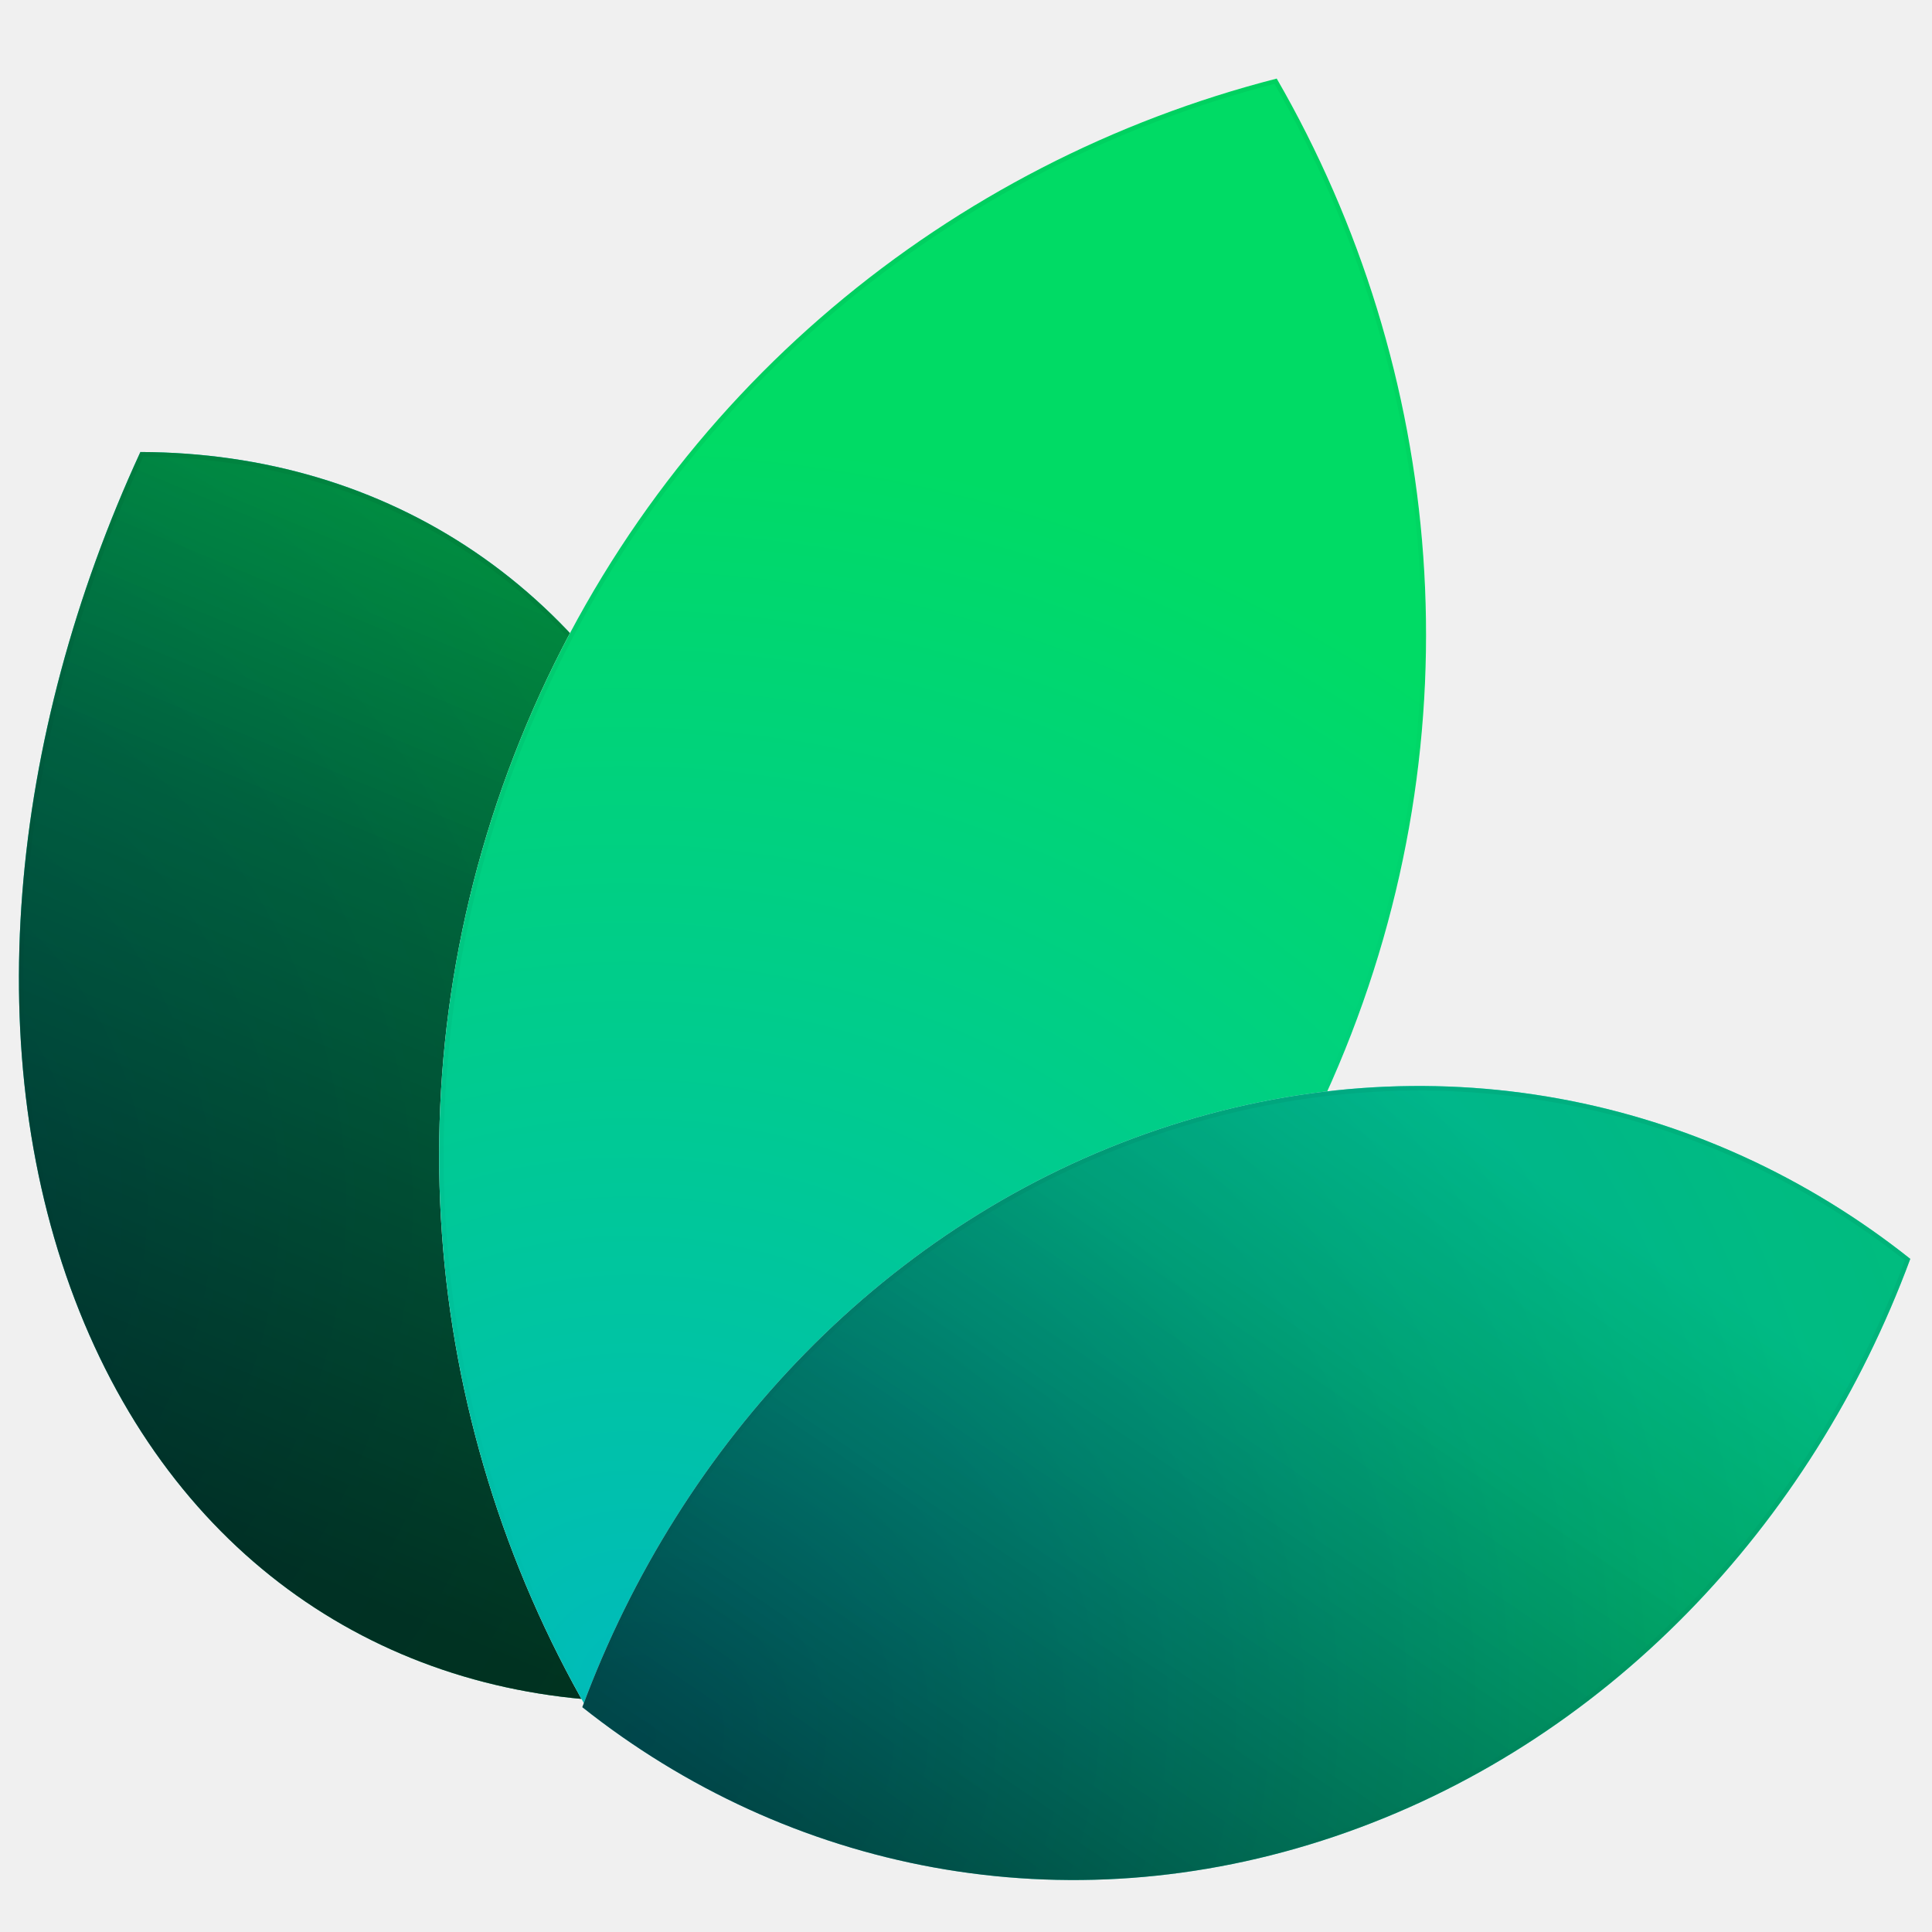
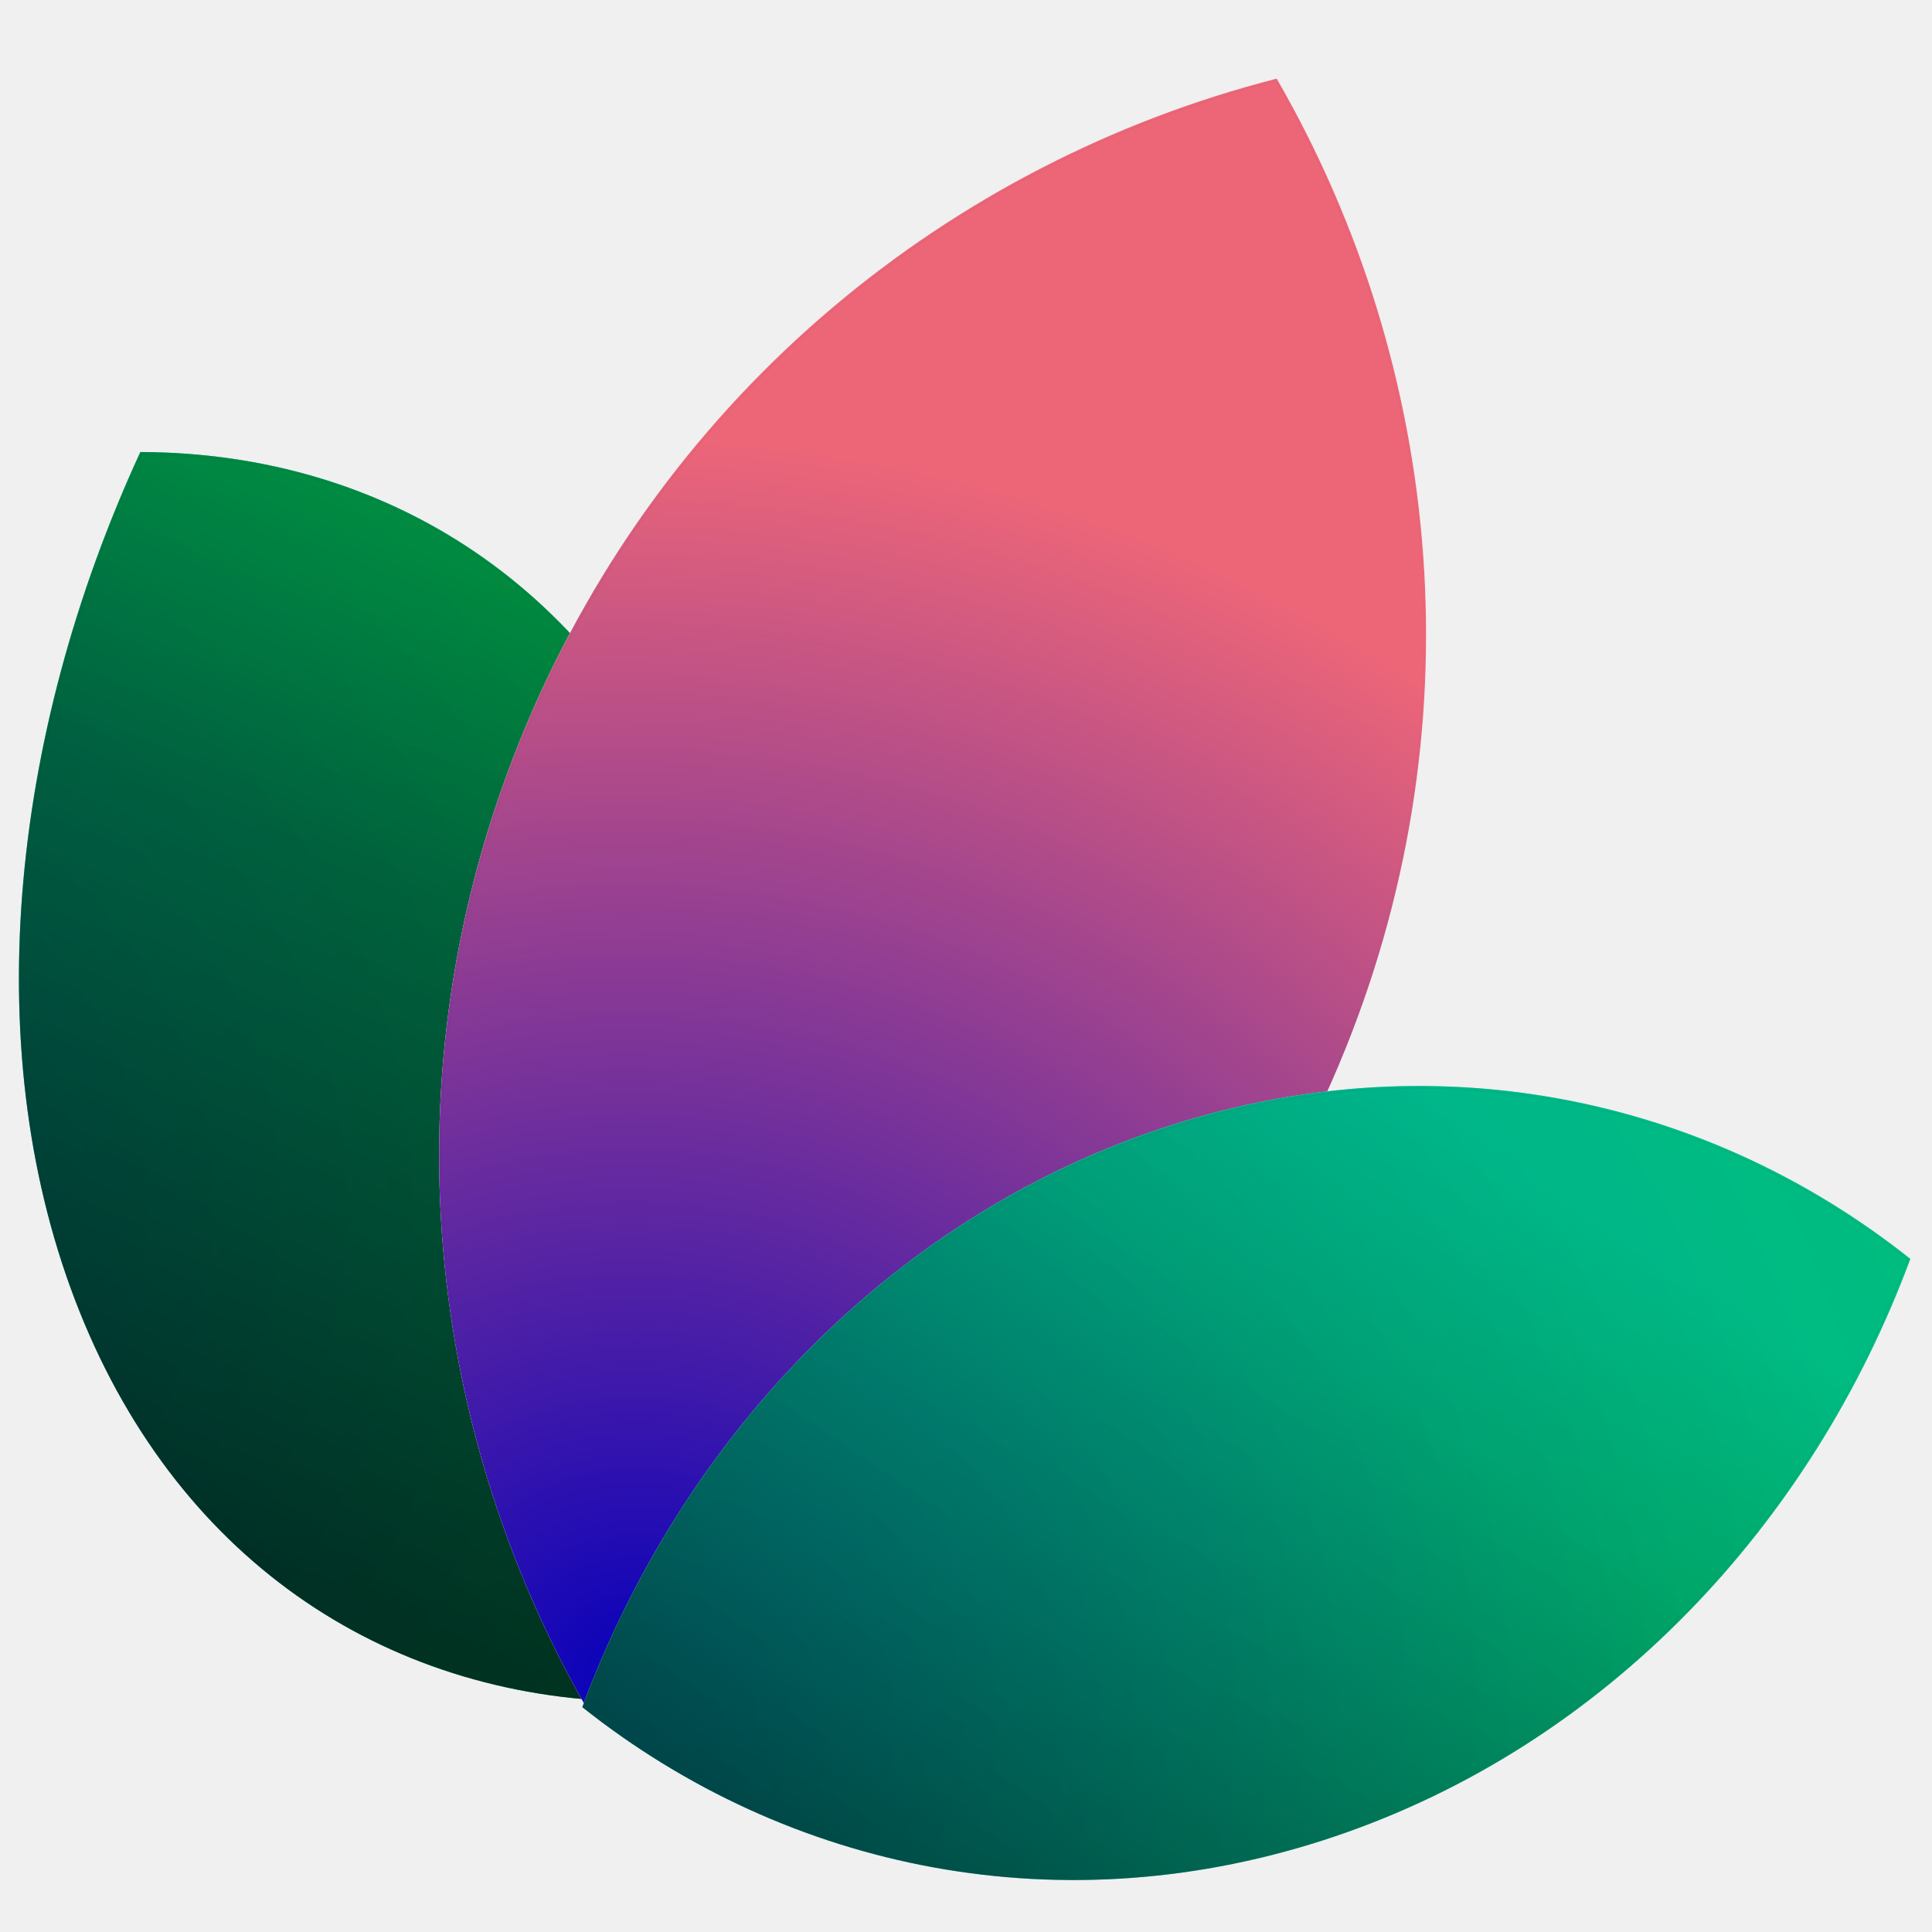
- <svg xmlns="http://www.w3.org/2000/svg" width="24" height="24" viewBox="0 0 24 24" fill="none">
-   <path d="M7.953 21.139C4.896 21.13 2.255 19.458 0.987 16.29C-0.28 13.121 0.109 9.163 1.744 5.615C4.801 5.624 7.442 7.296 8.71 10.465C9.977 13.633 9.588 17.591 7.953 21.139Z" fill="white" />
-   <path d="M7.953 21.139C4.896 21.13 2.255 19.458 0.987 16.29C-0.28 13.121 0.109 9.163 1.744 5.615C4.801 5.624 7.442 7.296 8.71 10.465C9.977 13.633 9.588 17.591 7.953 21.139Z" fill="url(#paint0_radial_101_2703)" />
-   <path d="M7.953 21.139C4.896 21.13 2.255 19.458 0.987 16.29C-0.28 13.121 0.109 9.163 1.744 5.615C4.801 5.624 7.442 7.296 8.71 10.465C9.977 13.633 9.588 17.591 7.953 21.139Z" fill="black" fill-opacity="0.5" style="mix-blend-mode:hard-light" />
-   <path d="M7.953 21.139C4.896 21.13 2.255 19.458 0.987 16.29C-0.28 13.121 0.109 9.163 1.744 5.615C4.801 5.624 7.442 7.296 8.71 10.465C9.977 13.633 9.588 17.591 7.953 21.139Z" fill="url(#paint1_linear_101_2703)" fill-opacity="0.5" style="mix-blend-mode:hard-light" />
-   <path d="M8.684 10.476C9.945 13.63 9.561 17.572 7.935 21.111C4.897 21.096 2.274 19.431 1.013 16.279C-0.248 13.124 0.136 9.182 1.762 5.643C4.8 5.659 7.423 7.324 8.684 10.476Z" stroke="url(#paint2_linear_101_2703)" stroke-opacity="0.05" stroke-width="0.056" />
-   <path d="M7.31 21.257C11.354 20.221 14.884 17.375 16.628 13.236C18.373 9.097 17.945 4.587 15.86 0.976C11.816 2.012 8.287 4.858 6.542 8.998C4.797 13.137 5.225 17.646 7.31 21.257Z" fill="white" />
-   <path d="M7.31 21.257C11.354 20.221 14.884 17.375 16.628 13.236C18.373 9.097 17.945 4.587 15.86 0.976C11.816 2.012 8.287 4.858 6.542 8.998C4.797 13.137 5.225 17.646 7.31 21.257Z" fill="url(#paint3_radial_101_2703)" />
-   <path d="M16.603 13.225C14.864 17.349 11.351 20.187 7.324 21.225C5.253 17.624 4.829 13.132 6.568 9.009C8.306 4.885 11.819 2.047 15.846 1.009C17.918 4.61 18.341 9.101 16.603 13.225Z" stroke="url(#paint4_linear_101_2703)" stroke-opacity="0.05" stroke-width="0.056" />
-   <path d="M7.234 21.207C9.789 23.237 13.21 23.951 16.577 22.814C19.944 21.677 22.506 18.945 23.73 15.638C21.175 13.608 17.754 12.894 14.387 14.031C11.02 15.168 8.458 17.901 7.234 21.207Z" fill="white" />
-   <path d="M7.234 21.207C9.789 23.237 13.21 23.951 16.577 22.814C19.944 21.677 22.506 18.945 23.73 15.638C21.175 13.608 17.754 12.894 14.387 14.031C11.02 15.168 8.458 17.901 7.234 21.207Z" fill="url(#paint5_radial_101_2703)" />
-   <path d="M7.234 21.207C9.789 23.237 13.21 23.951 16.577 22.814C19.944 21.677 22.506 18.945 23.73 15.638C21.175 13.608 17.754 12.894 14.387 14.031C11.02 15.168 8.458 17.901 7.234 21.207Z" fill="black" fill-opacity="0.2" style="mix-blend-mode:hard-light" />
-   <path d="M7.234 21.207C9.789 23.237 13.21 23.951 16.577 22.814C19.944 21.677 22.506 18.945 23.73 15.638C21.175 13.608 17.754 12.894 14.387 14.031C11.02 15.168 8.458 17.901 7.234 21.207Z" fill="url(#paint6_linear_101_2703)" fill-opacity="0.5" style="mix-blend-mode:hard-light" />
-   <path d="M16.568 22.787C13.218 23.918 9.814 23.212 7.267 21.198C8.492 17.907 11.044 15.189 14.396 14.058C17.747 12.927 21.15 13.633 23.697 15.648C22.472 18.938 19.92 21.656 16.568 22.787Z" stroke="url(#paint7_linear_101_2703)" stroke-opacity="0.05" stroke-width="0.056" />
+ <svg xmlns="http://www.w3.org/2000/svg" width="122" height="122" viewBox="0 0 122 122" fill="none">
+   <path d="M40.43 107.459C24.887 107.413 11.461 98.912 5.019 82.805C-1.424 66.698 0.554 46.579 8.863 28.543C24.406 28.589 37.832 37.09 44.275 53.197C50.717 69.304 48.74 89.423 40.43 107.459Z" fill="white" />
+   <path d="M40.43 107.459C24.887 107.413 11.461 98.912 5.019 82.805C-1.424 66.698 0.554 46.579 8.863 28.543C24.406 28.589 37.832 37.09 44.275 53.197C50.717 69.304 48.74 89.423 40.43 107.459Z" fill="url(#paint0_radial_3_2)" />
+   <g style="mix-blend-mode:hard-light">
+     <path d="M40.43 107.459C24.887 107.413 11.461 98.912 5.019 82.805C-1.424 66.698 0.554 46.579 8.863 28.543C24.406 28.589 37.832 37.09 44.275 53.197C50.717 69.304 48.74 89.423 40.43 107.459Z" fill="black" fill-opacity="0.5" />
+   </g>
+   <path style="mix-blend-mode:hard-light" d="M40.43 107.459C24.887 107.413 11.461 98.912 5.019 82.805C-1.424 66.698 0.554 46.579 8.863 28.543C24.406 28.589 37.832 37.09 44.275 53.197C50.717 69.304 48.74 89.423 40.43 107.459Z" fill="url(#paint1_linear_3_2)" fill-opacity="0.5" />
+   <path d="M44.142 53.251C50.556 69.286 48.604 89.326 40.338 107.315C24.893 107.236 11.56 98.772 5.152 82.752C-1.263 66.716 0.689 46.676 8.955 28.687C24.4 28.766 37.733 37.23 44.142 53.251Z" stroke="url(#paint2_linear_3_2)" stroke-opacity="0.05" stroke-width="0.056" />
+   <path d="M37.161 108.058C57.718 102.793 75.658 88.325 84.528 67.284C93.399 46.242 91.219 23.32 80.621 4.963C60.064 10.228 42.124 24.696 33.254 45.738C24.383 66.78 26.562 89.701 37.161 108.058Z" fill="white" />
+   <path d="M37.161 108.058C57.718 102.793 75.658 88.325 84.528 67.284C93.399 46.242 91.219 23.32 80.621 4.963C60.064 10.228 42.124 24.696 33.254 45.738C24.383 66.78 26.562 89.701 37.161 108.058Z" fill="url(#paint3_radial_3_2)" />
+   <path d="M84.397 67.228C75.56 88.191 57.702 102.615 37.231 107.893C26.701 89.589 24.549 66.756 33.386 45.793C42.222 24.831 60.08 10.406 80.551 5.129C91.081 23.433 93.233 46.265 84.397 67.228Z" stroke="url(#paint4_linear_3_2)" stroke-opacity="0.05" stroke-width="0.056" />
+   <path d="M36.771 107.802C49.761 118.123 67.152 121.749 84.267 115.972C101.383 110.194 114.404 96.301 120.63 79.494C107.64 69.173 90.249 65.546 73.133 71.324C56.018 77.102 42.996 90.995 36.771 107.802Z" fill="white" />
+   <path d="M36.771 107.802C49.761 118.123 67.152 121.749 84.267 115.972C101.383 110.194 114.404 96.301 120.63 79.494C107.64 69.173 90.249 65.546 73.133 71.324C56.018 77.102 42.996 90.995 36.771 107.802Z" fill="url(#paint5_radial_3_2)" />
+   <g style="mix-blend-mode:hard-light">
+     <path d="M36.771 107.802C49.761 118.123 67.152 121.749 84.267 115.972C101.383 110.194 114.404 96.301 120.63 79.494C107.64 69.173 90.249 65.546 73.133 71.324C56.018 77.102 42.996 90.995 36.771 107.802Z" fill="black" fill-opacity="0.2" />
+   </g>
+   <path style="mix-blend-mode:hard-light" d="M36.771 107.802C49.761 118.123 67.152 121.749 84.267 115.972C101.383 110.194 114.404 96.301 120.63 79.494C107.64 69.173 90.249 65.546 73.133 71.324C56.018 77.102 42.996 90.995 36.771 107.802Z" fill="url(#paint6_linear_3_2)" fill-opacity="0.5" />
+   <path d="M84.222 115.836C67.189 121.585 49.886 117.996 36.942 107.754C43.167 91.026 56.142 77.211 73.179 71.46C90.211 65.71 107.515 69.299 120.459 79.542C114.233 96.27 101.258 110.085 84.222 115.836Z" stroke="url(#paint7_linear_3_2)" stroke-opacity="0.05" stroke-width="0.056" />
  <defs>
-     <radialGradient id="paint0_radial_101_2703" cx="0" cy="0" r="1" gradientUnits="userSpaceOnUse" gradientTransform="translate(-3.00503 15.023) rotate(-10.029) scale(17.9572 17.784)">
+     <radialGradient id="paint0_radial_3_2" cx="0" cy="0" r="1" gradientUnits="userSpaceOnUse" gradientTransform="translate(-15.2756 76.3669) rotate(-10.029) scale(91.2824 90.402)">
      <stop stop-color="#00B0BB" />
      <stop offset="1" stop-color="#00DB65" />
    </radialGradient>
-     <linearGradient id="paint1_linear_101_2703" x1="7.39" y1="4.813" x2="1.63" y2="18.689" gradientUnits="userSpaceOnUse">
+     <linearGradient id="paint1_linear_3_2" x1="37.568" y1="24.466" x2="8.285" y2="95.004" gradientUnits="userSpaceOnUse">
      <stop stop-color="#18E299" />
      <stop offset="1" />
    </linearGradient>
-     <linearGradient id="paint2_linear_101_2703" x1="7.948" y1="8.016" x2="1.761" y2="18.746" gradientUnits="userSpaceOnUse">
+     <linearGradient id="paint2_linear_3_2" x1="40.403" y1="40.746" x2="8.953" y2="95.292" gradientUnits="userSpaceOnUse">
      <stop />
      <stop offset="1" stop-opacity="0" />
    </linearGradient>
-     <radialGradient id="paint3_radial_101_2703" cx="0" cy="0" r="1" gradientUnits="userSpaceOnUse" gradientTransform="translate(8.11404 20.8822) rotate(-75.7542) scale(21.6246 23.7772)">
-       <stop stop-color="#00BBBB" />
-       <stop offset="0.713" stop-color="#00DB65" />
+     <radialGradient id="paint3_radial_3_2" cx="0" cy="0" r="1" gradientUnits="userSpaceOnUse" gradientTransform="translate(41.2464 106.151) rotate(-75.7542) scale(109.925 120.867)">
+       <stop stop-color="#0600BB" />
+       <stop offset="0.713" stop-color="#ED6678" />
    </radialGradient>
-     <linearGradient id="paint4_linear_101_2703" x1="7.602" y1="5.871" x2="15.556" y2="16.372" gradientUnits="userSpaceOnUse">
+     <linearGradient id="paint4_linear_3_2" x1="38.644" y1="29.844" x2="79.077" y2="83.224" gradientUnits="userSpaceOnUse">
      <stop />
      <stop offset="1" stop-opacity="0" />
    </linearGradient>
-     <radialGradient id="paint5_radial_101_2703" cx="0" cy="0" r="1" gradientUnits="userSpaceOnUse" gradientTransform="translate(7.84537 21.5181) rotate(-20.3525) scale(18.5603 17.32)">
+     <radialGradient id="paint5_radial_3_2" cx="0" cy="0" r="1" gradientUnits="userSpaceOnUse" gradientTransform="translate(39.8806 109.384) rotate(-20.3525) scale(94.3482 88.0433)">
      <stop stop-color="#00B0BB" />
      <stop offset="1" stop-color="#00DB65" />
    </radialGradient>
-     <linearGradient id="paint6_linear_101_2703" x1="16.808" y1="13.007" x2="10.041" y2="22.994" gradientUnits="userSpaceOnUse">
+     <linearGradient id="paint6_linear_3_2" x1="85.44" y1="66.119" x2="51.041" y2="116.885" gradientUnits="userSpaceOnUse">
      <stop stop-color="#00B1BC" />
      <stop offset="1" />
    </linearGradient>
-     <linearGradient id="paint7_linear_101_2703" x1="16.808" y1="13.007" x2="14.169" y2="23.841" gradientUnits="userSpaceOnUse">
+     <linearGradient id="paint7_linear_3_2" x1="85.44" y1="66.119" x2="72.024" y2="121.192" gradientUnits="userSpaceOnUse">
      <stop />
      <stop offset="1" stop-opacity="0" />
    </linearGradient>
  </defs>
</svg>
